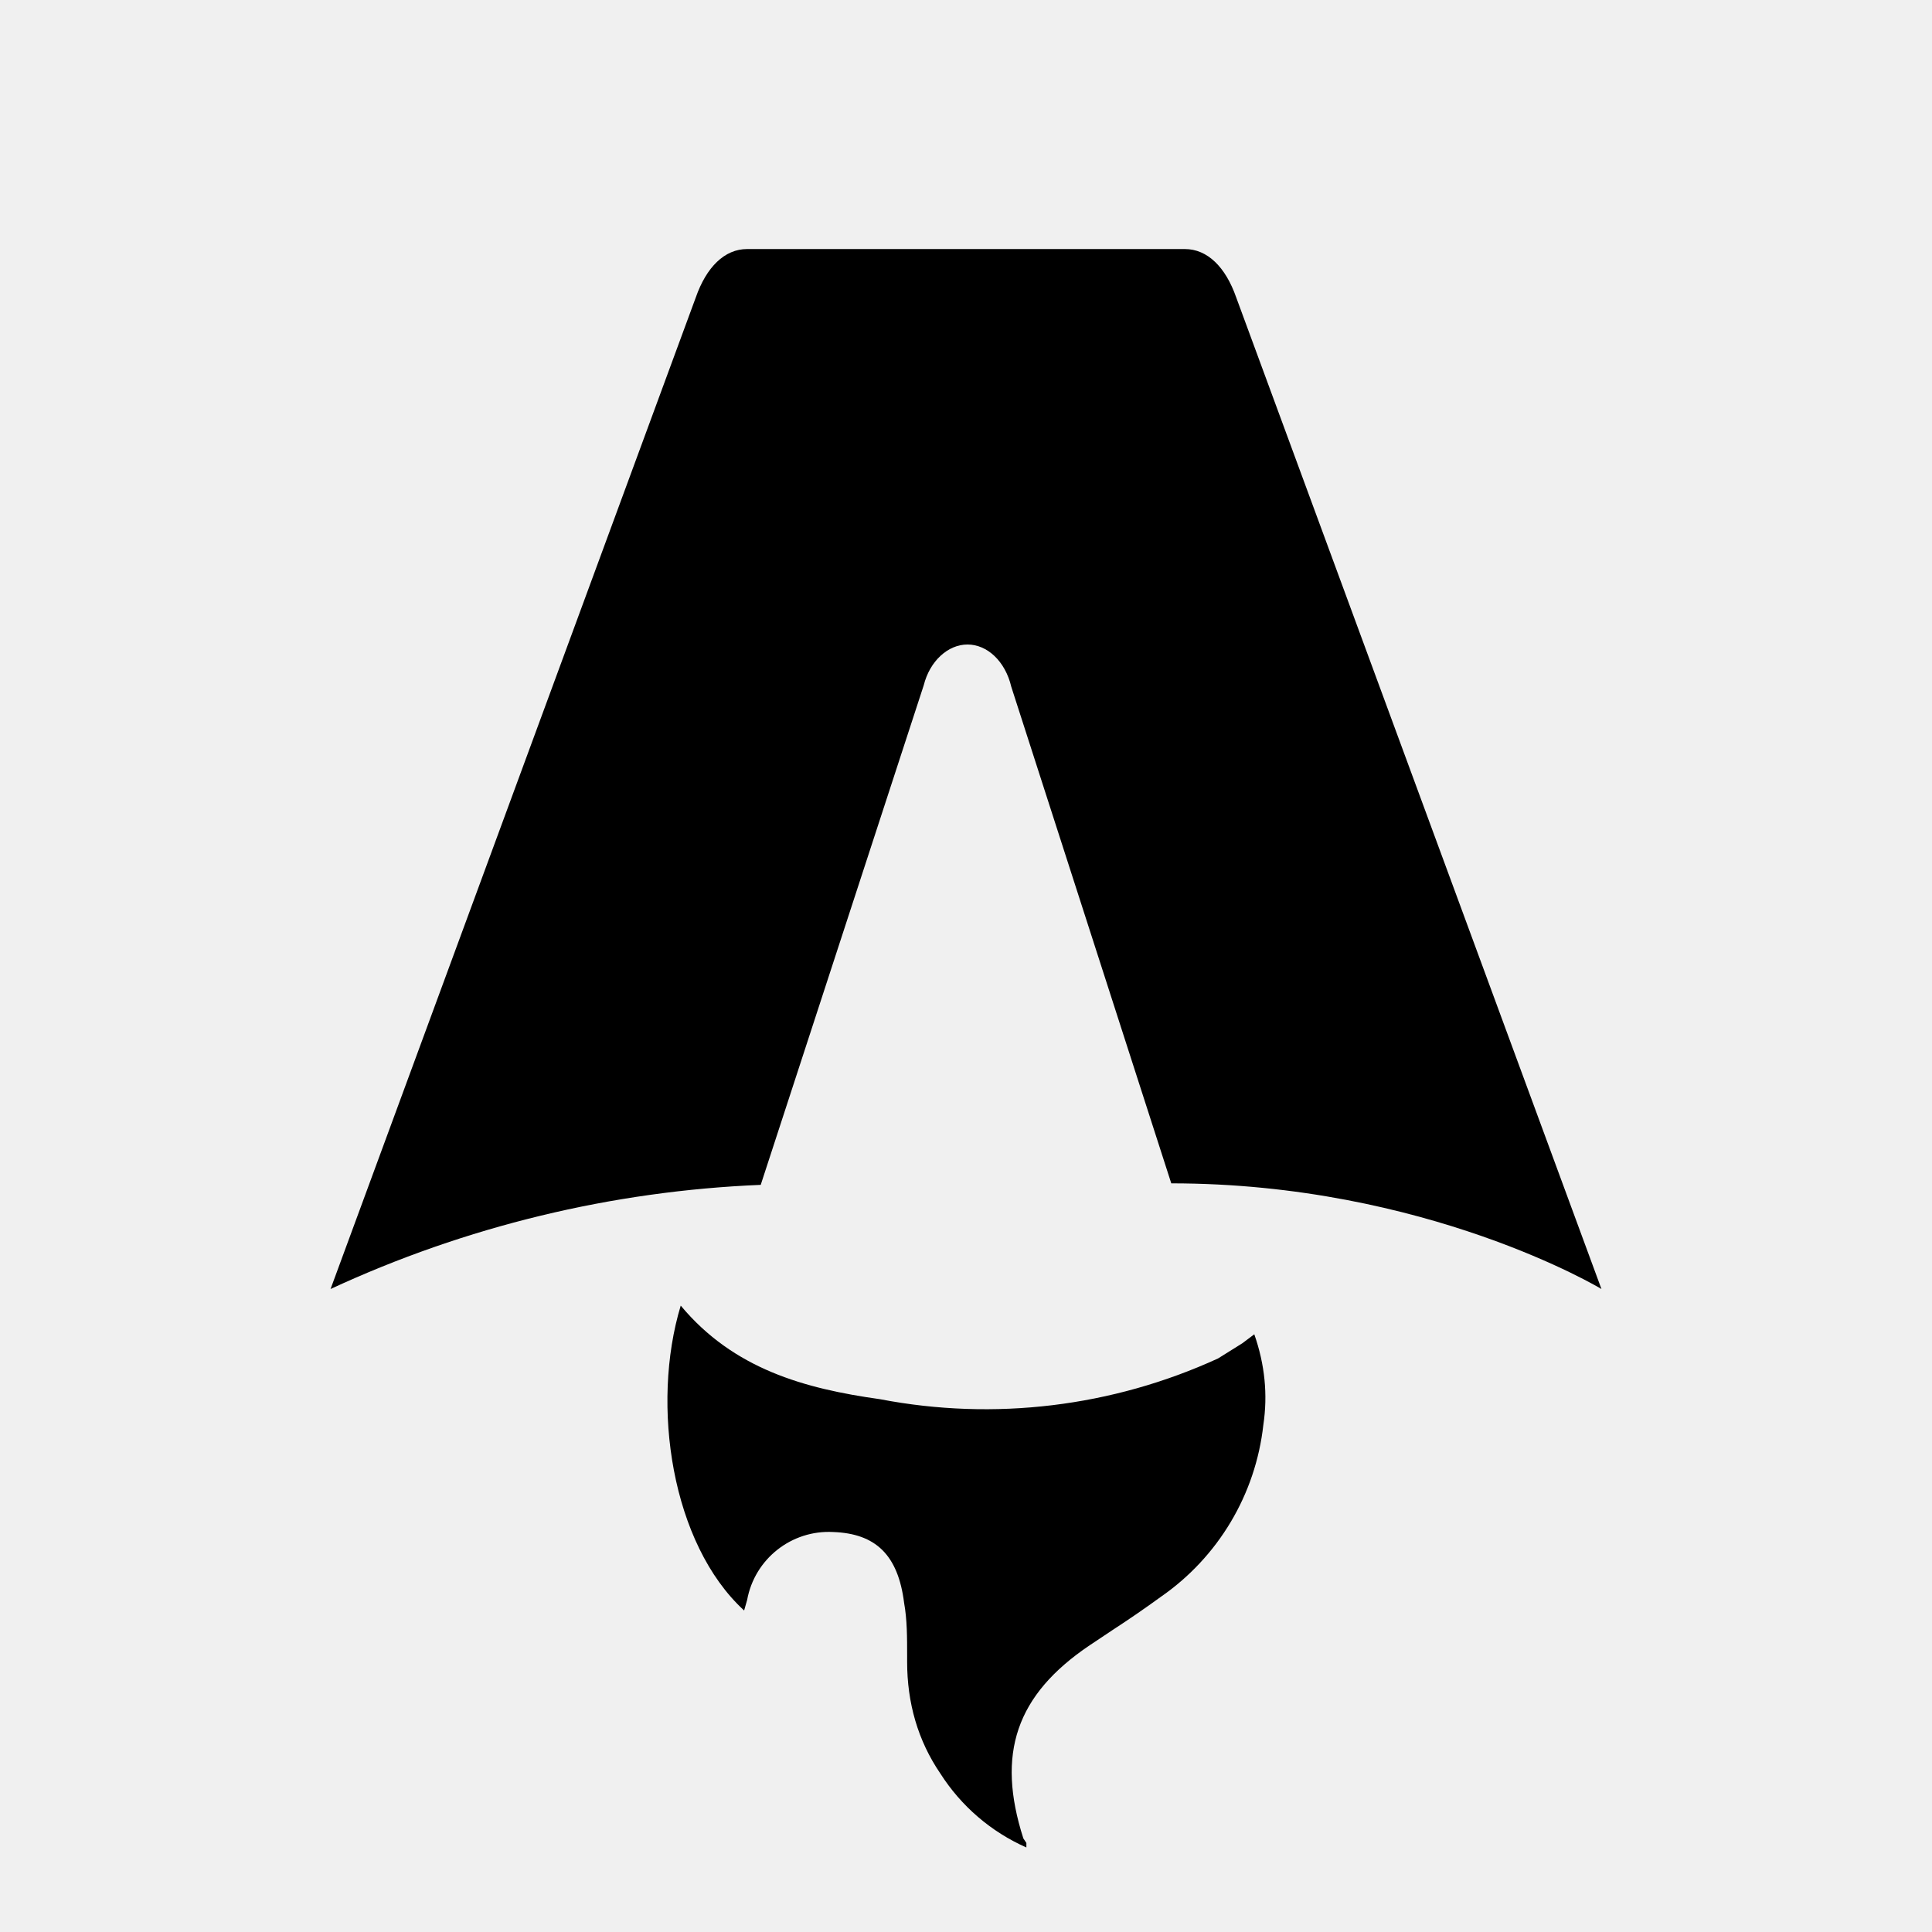
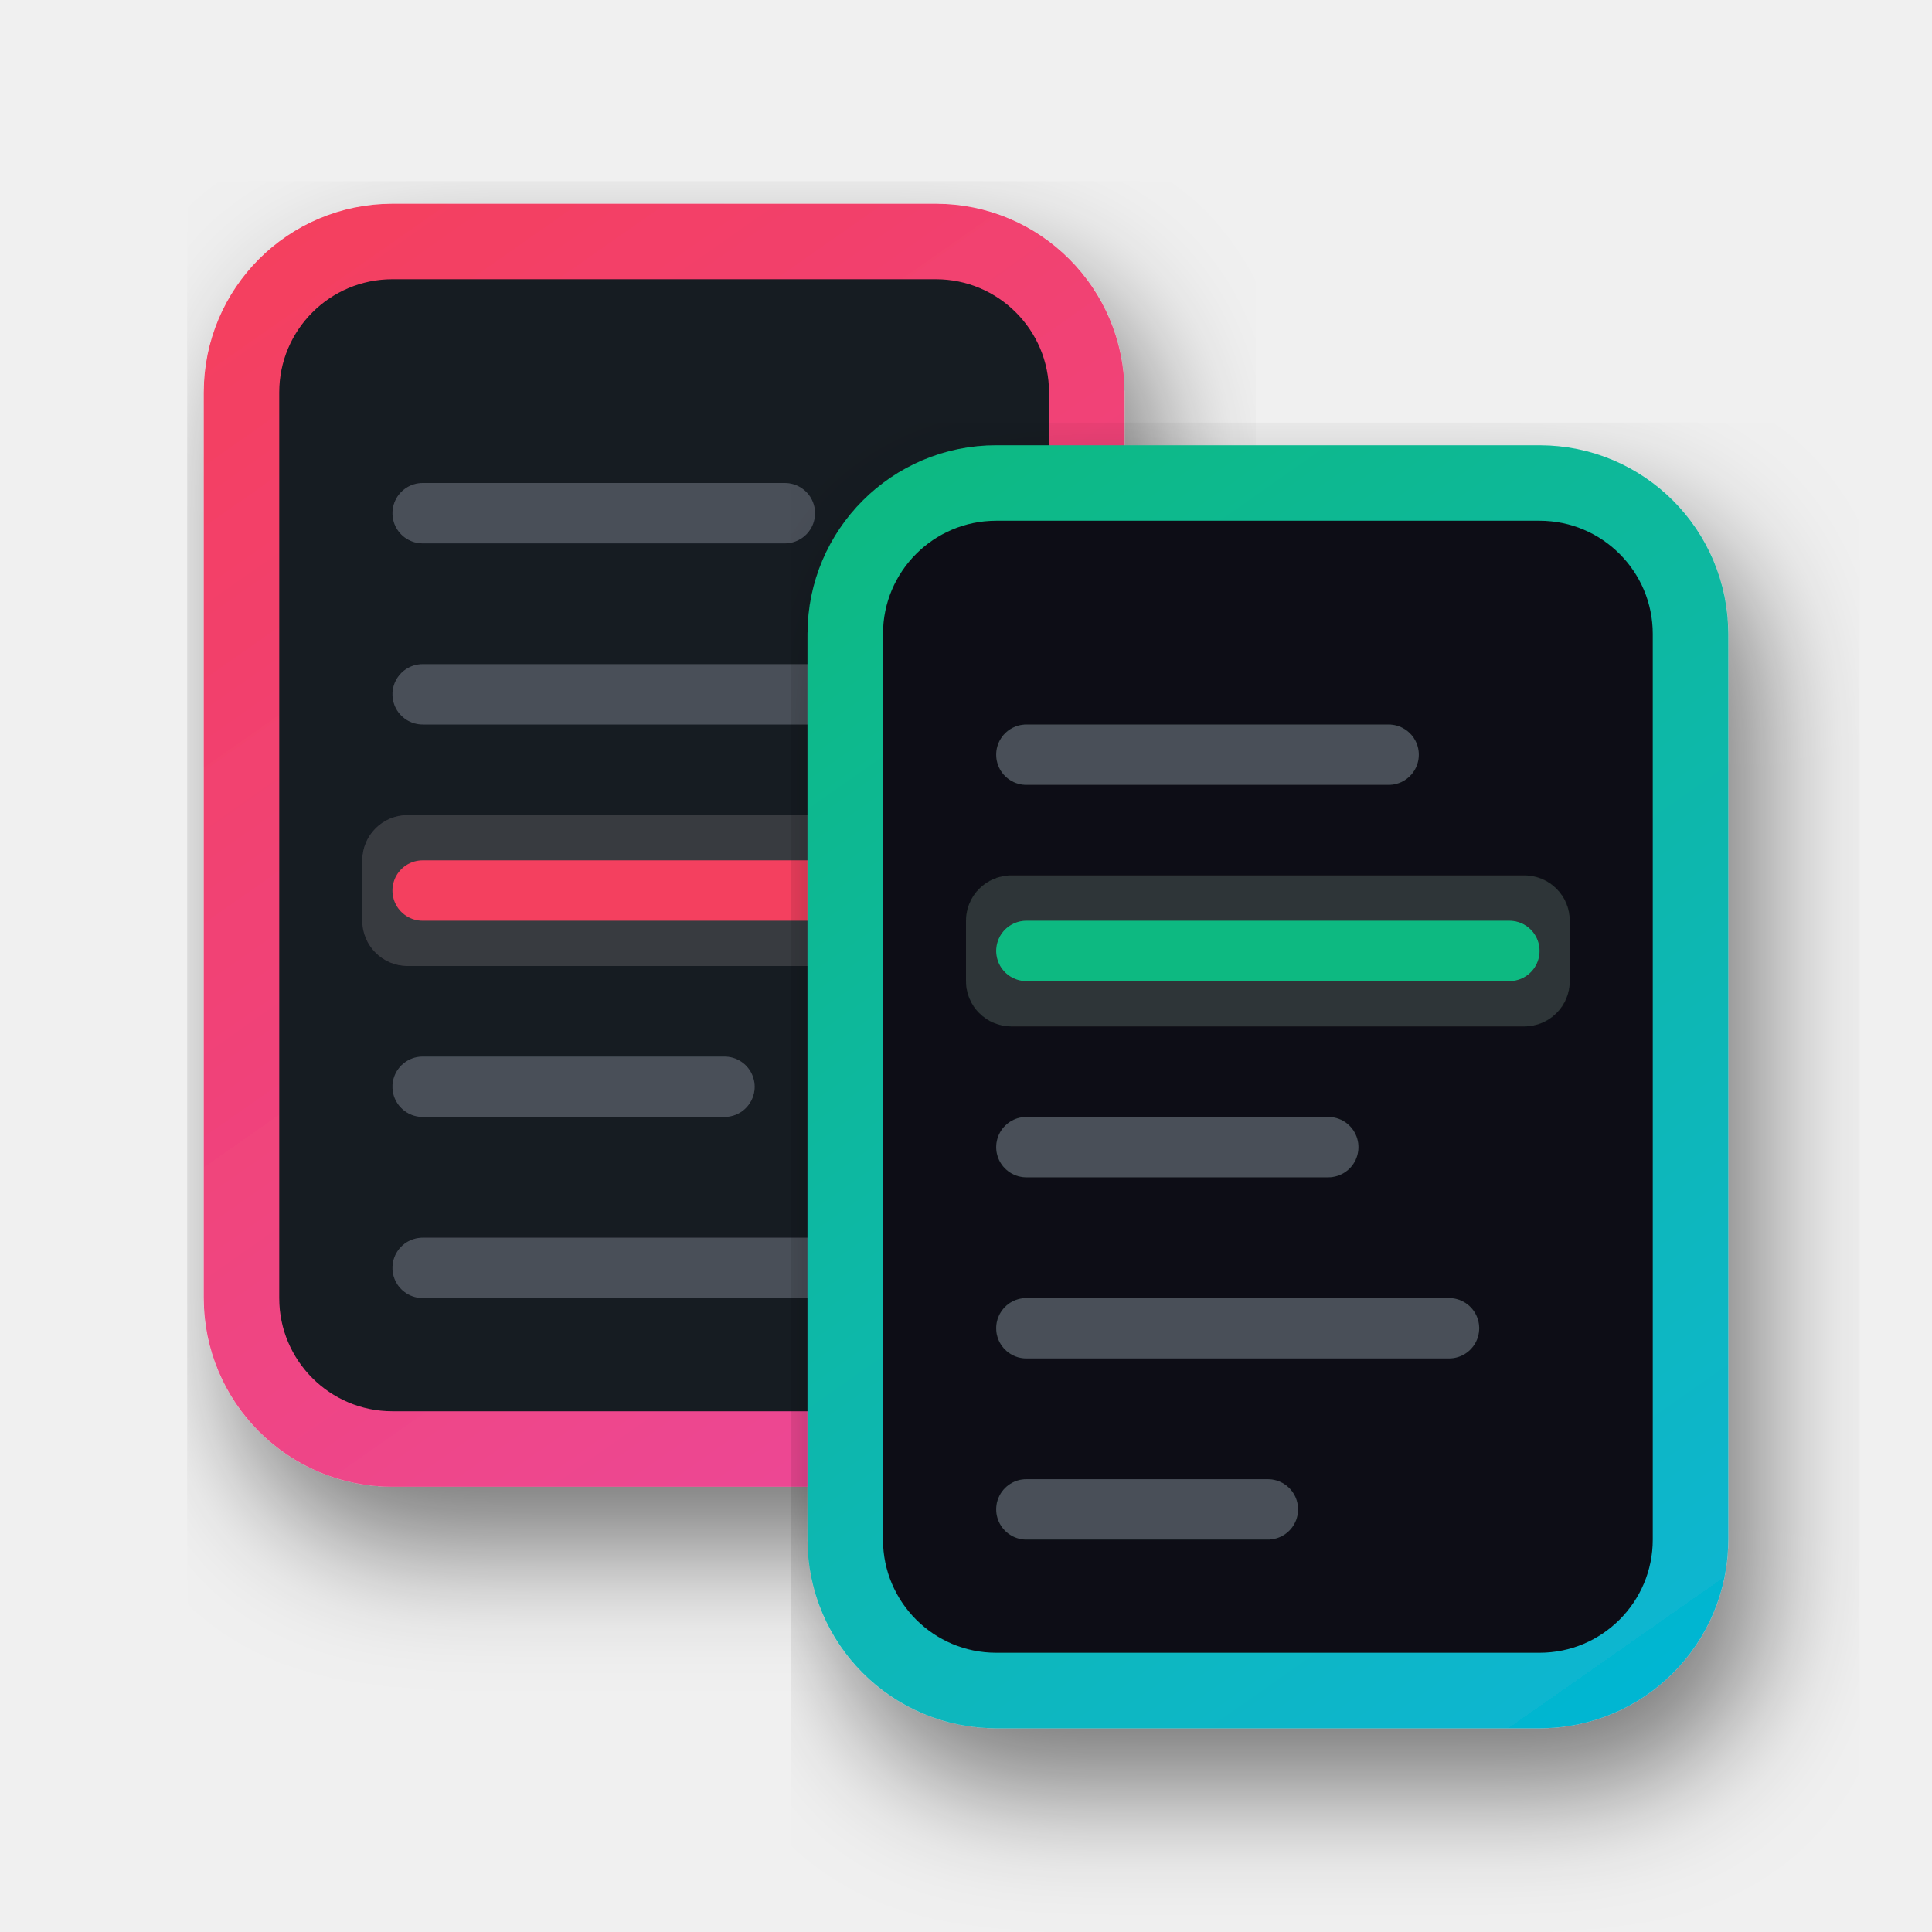
<svg xmlns="http://www.w3.org/2000/svg" fill="none" viewBox="0 0 128 128">
-   <path d="M50.4 78.5a75.1 75.1 0 0 0-28.5 6.9l24.2-65.7c.7-2 1.9-3.2 3.4-3.2h29c1.5 0 2.7 1.2 3.4 3.2l24.2 65.7s-11.6-7-28.5-7L67 45.5c-.4-1.7-1.6-2.8-2.9-2.8-1.3 0-2.5 1.1-2.9 2.7L50.4 78.5Zm-1.1 28.2Zm-4.2-20.2c-2 6.6-.6 15.8 4.2 20.2a17.5 17.5 0 0 1 .2-.7 5.5 5.5 0 0 1 5.7-4.5c2.8.1 4.3 1.5 4.7 4.7.2 1.1.2 2.3.2 3.5v.4c0 2.7.7 5.2 2.2 7.4a13 13 0 0 0 5.7 4.9v-.3l-.2-.3c-1.8-5.6-.5-9.5 4.4-12.8l1.5-1a73 73 0 0 0 3.2-2.2 16 16 0 0 0 6.8-11.4c.3-2 .1-4-.6-6l-.8.6-1.6 1a37 37 0 0 1-22.4 2.7c-5-.7-9.7-2-13.2-6.2Z" />
-   <style>
-         path { fill: #000; }
-         @media (prefers-color-scheme: dark) {
-             path { fill: #FFF; }
-         }
-     </style>
+   <defs>
+     <linearGradient id="deleteGrad" x1="16" y1="16" x2="72" y2="96" gradientUnits="userSpaceOnUse">
+       <stop offset="0%" stop-color="#f43f5e" />
+       <stop offset="100%" stop-color="#ec4899" />
+     </linearGradient>
+     <linearGradient id="addGrad" x1="56" y1="32" x2="112" y2="112" gradientUnits="userSpaceOnUse">
+       <stop offset="0%" stop-color="#10b981" />
+       <stop offset="100%" stop-color="#06b6d4" />
+     </linearGradient>
+     <filter id="dropShadow" x="-10%" y="-10%" width="130%" height="130%">
+       <feDropShadow dx="2" dy="4" stdDeviation="4" flood-color="#000" flood-opacity="0.5" />
+     </filter>
+   </defs>
+   <g filter="url(#dropShadow)">
+     <rect x="16" y="16" width="56" height="80" rx="10" fill="#161b22" stroke="url(#deleteGrad)" stroke-width="5" />
+     <line x1="28" y1="34" x2="52" y2="34" stroke="#484f58" stroke-width="4" stroke-linecap="round" />
+     <line x1="28" y1="46" x2="60" y2="46" stroke="#484f58" stroke-width="4" stroke-linecap="round" />
+     <rect x="24" y="54" width="40" height="10" rx="3" fill="#ffebe9" fill-opacity="0.15" />
+     <line x1="28" y1="59" x2="56" y2="59" stroke="#f43f5e" stroke-width="4" stroke-linecap="round" />
+     <line x1="28" y1="72" x2="48" y2="72" stroke="#484f58" stroke-width="4" stroke-linecap="round" />
+     <line x1="28" y1="84" x2="54" y2="84" stroke="#484f58" stroke-width="4" stroke-linecap="round" />
+   </g>
+   <g filter="url(#dropShadow)">
+     <rect x="56" y="32" width="56" height="80" rx="10" fill="#0d1117" stroke="url(#addGrad)" stroke-width="5" />
+     <line x1="68" y1="50" x2="92" y2="50" stroke="#484f58" stroke-width="4" stroke-linecap="round" />
+     <rect x="64" y="58" width="40" height="10" rx="3" fill="#e6ffec" fill-opacity="0.15" />
+     <line x1="68" y1="63" x2="100" y2="63" stroke="#10b981" stroke-width="4" stroke-linecap="round" />
+     <line x1="68" y1="76" x2="88" y2="76" stroke="#484f58" stroke-width="4" stroke-linecap="round" />
+     <line x1="68" y1="88" x2="96" y2="88" stroke="#484f58" stroke-width="4" stroke-linecap="round" />
+     <line x1="68" y1="100" x2="84" y2="100" stroke="#484f58" stroke-width="4" stroke-linecap="round" />
+   </g>
</svg>
